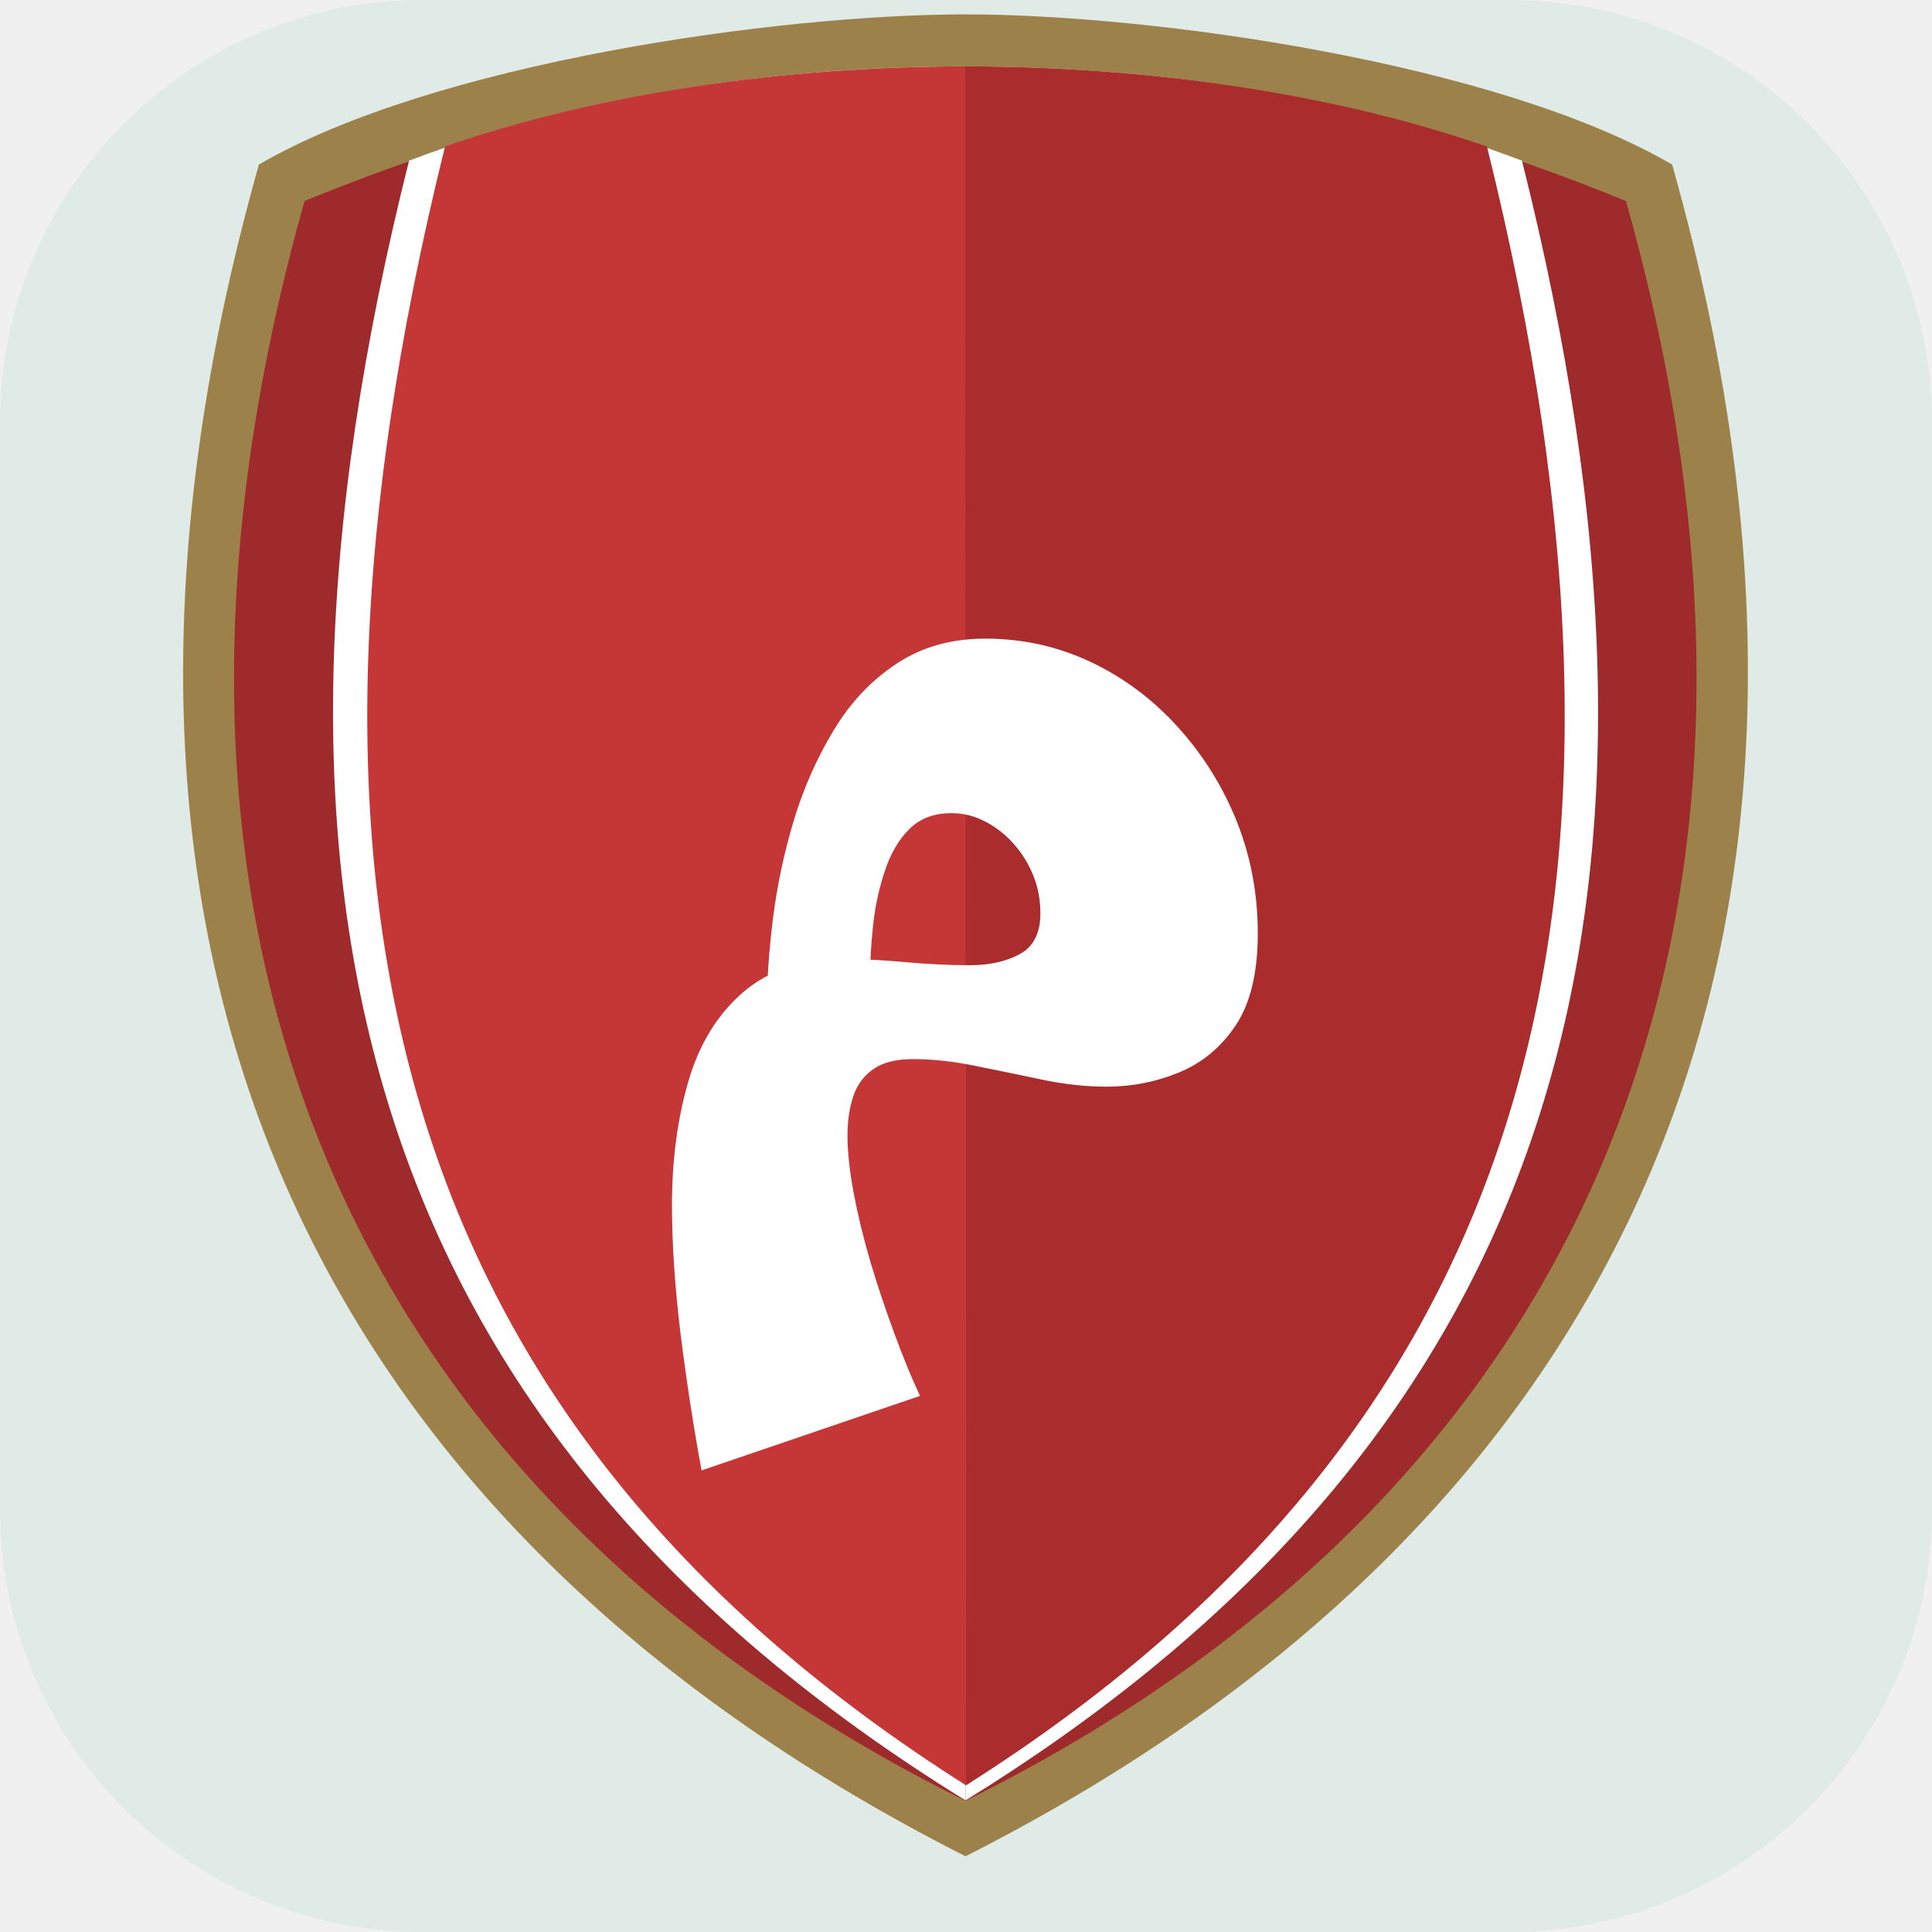
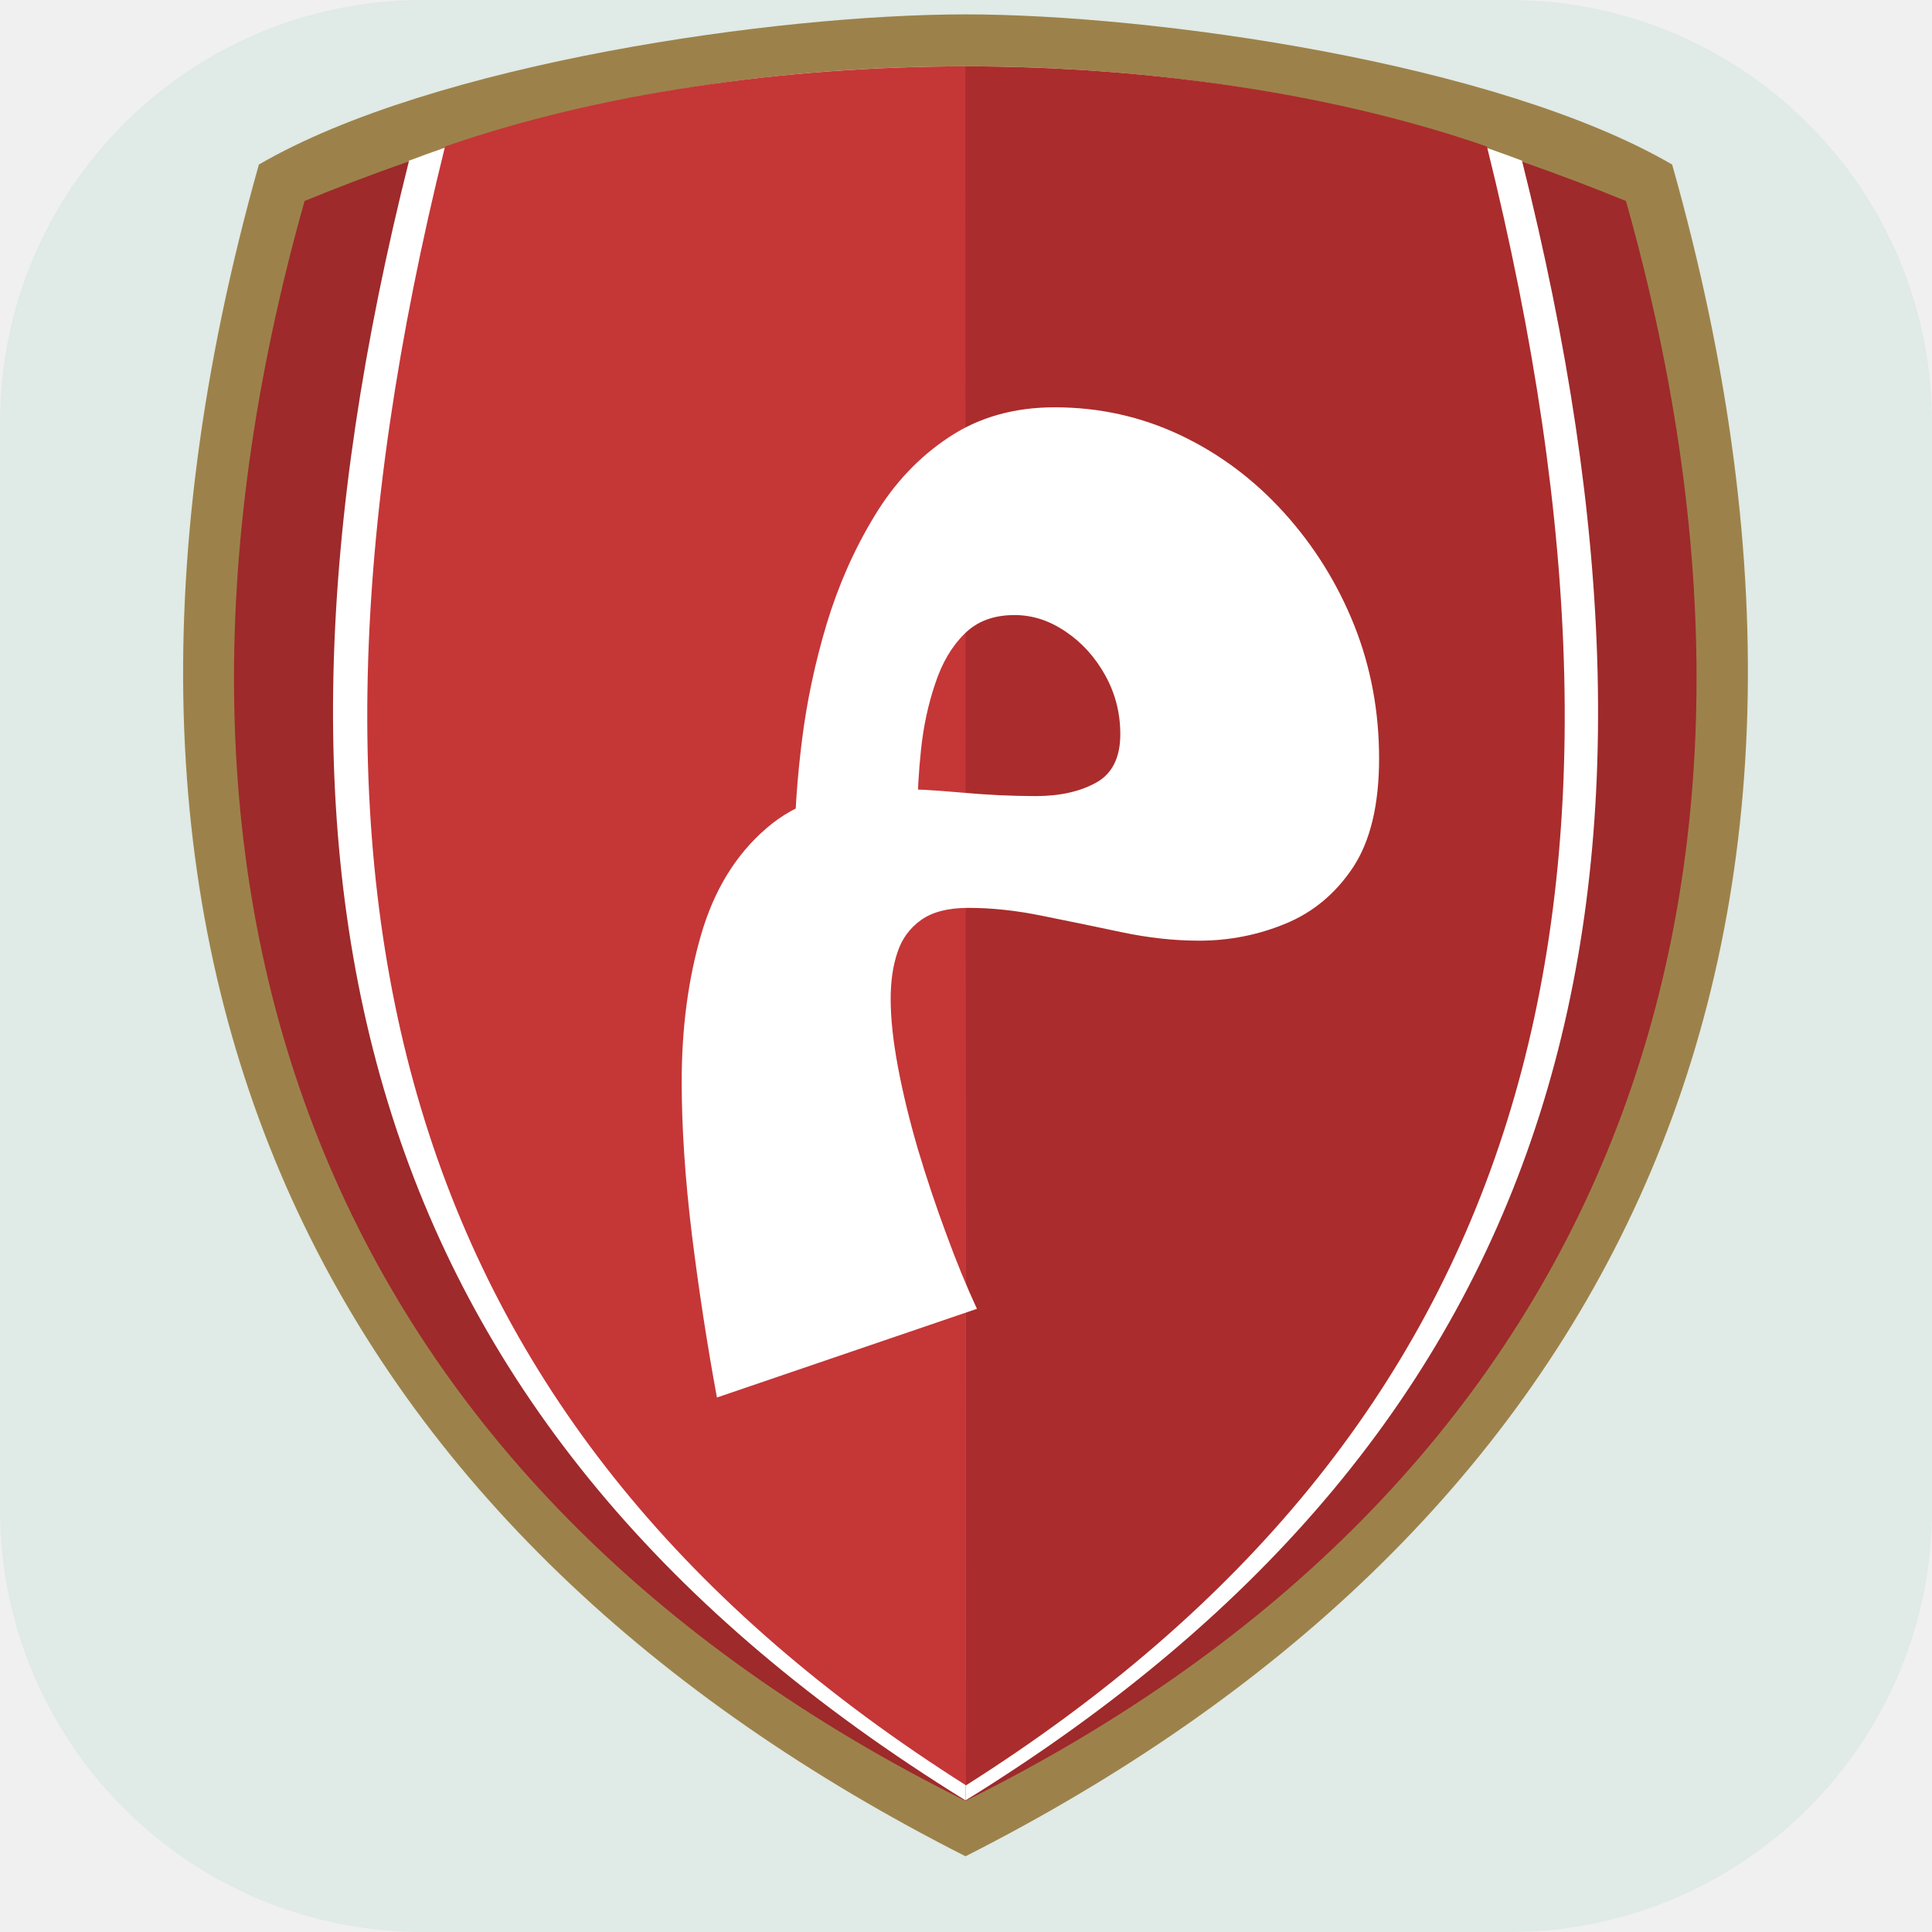
<svg xmlns="http://www.w3.org/2000/svg" width="32" height="32" viewBox="0 0 32 32">
  <rect width="32" height="32" rx="7" fill="#e0eae6" />
  <svg x="3" y="0" width="26" height="31" viewBox="0 0 323 380">
    <path d="M161.4,0.4c-38.4,0-109.3,9.9-145.4,30.9C-31.5,199.8,33.1,314.4,161.4,379.4c128.3-65,192.9-180.2,145.4-348.1C270.7,10.3,199.8,0.4,161.4,0.4z" fill="#9C824A" />
    <path d="M161.4,11.2c-37.8,0-80.3,4.8-136,27.6c-41.5,147.1,6.6,264.9,136,329.2c129.3-64.2,177.4-182.1,135.9-329.2C241.6,16.1,199.2,11.2,161.4,11.2z" fill="#9e2a2b" />
    <path d="M161.2,11.1c-37.6,0-77.9,5.6-114.3,19.4C9.1,181,37,291,161.4,367.9L161.2,11.1z" fill="#fff" />
    <path d="M161.4,367.9c124.5-76.9,152.3-186.8,114.5-337.4c-36.4-13.8-76.7-19.4-114.3-19.4L161.4,367.9z" fill="#fff" />
    <path d="M161.4,11.1c-37.8,0-76.1,5.7-107.1,16.5c-39.1,157.8-7.7,264.4,107.2,337.2L161.4,11.1z" fill="#c53637" />
    <path d="M161.5,11.1c37.8,0,76.1,5.7,107.2,16.5c39.1,157.8,7.7,264.4-107.2,337.2L161.5,11.1z" fill="#ab2c2c" />
    <defs>
      <clipPath id="sc">
        <path d="M161.4,11.2c-37.8,0-80.3,4.8-136,27.6c-41.5,147.1,6.6,264.9,136,329.2c129.3-64.2,177.4-182.1,135.9-329.2C241.6,16.1,199.2,11.2,161.4,11.2z" />
      </clipPath>
    </defs>
    <g clip-path="url(#sc)">
-       <g transform="translate(101,-15) scale(4.2)">
+       <g transform="translate(103,-90) scale(5.0)">
        <path fill="#fff" d="M1.45 75Q0.85 71.75 0.42 68.30Q0 64.85 0 62.00Q0 58.70 0.80 55.95Q1.60 53.20 3.48 51.58Q5.35 49.95 8.50 49.95Q9.80 49.95 11.45 50.10Q13.10 50.25 14.57 50.25Q16.05 50.25 17.05 49.70Q18.05 49.15 18.05 47.70Q18.05 46.40 17.43 45.28Q16.80 44.15 15.80 43.48Q14.80 42.80 13.70 42.80Q12.40 42.80 11.63 43.58Q10.85 44.35 10.43 45.63Q10 46.90 9.85 48.33Q9.70 49.75 9.70 51.00L4.65 52.30Q4.65 50.35 4.95 47.95Q5.25 45.55 5.97 43.15Q6.70 40.75 7.93 38.73Q9.15 36.70 11 35.48Q12.85 34.25 15.35 34.25Q18.10 34.25 20.53 35.40Q22.95 36.55 24.80 38.60Q26.65 40.65 27.68 43.23Q28.70 45.80 28.70 48.70Q28.70 51.55 27.63 53.18Q26.55 54.80 24.85 55.50Q23.15 56.20 21.30 56.20Q19.75 56.20 18.10 55.85Q16.45 55.50 14.85 55.18Q13.25 54.85 11.80 54.85Q10.55 54.85 9.85 55.35Q9.15 55.85 8.88 56.68Q8.60 57.50 8.60 58.60Q8.60 59.80 8.90 61.40Q9.20 63.00 9.72 64.78Q10.25 66.55 10.88 68.25Q11.50 69.95 12.15 71.35L1.45 75Z" />
      </g>
    </g>
  </svg>
</svg>
